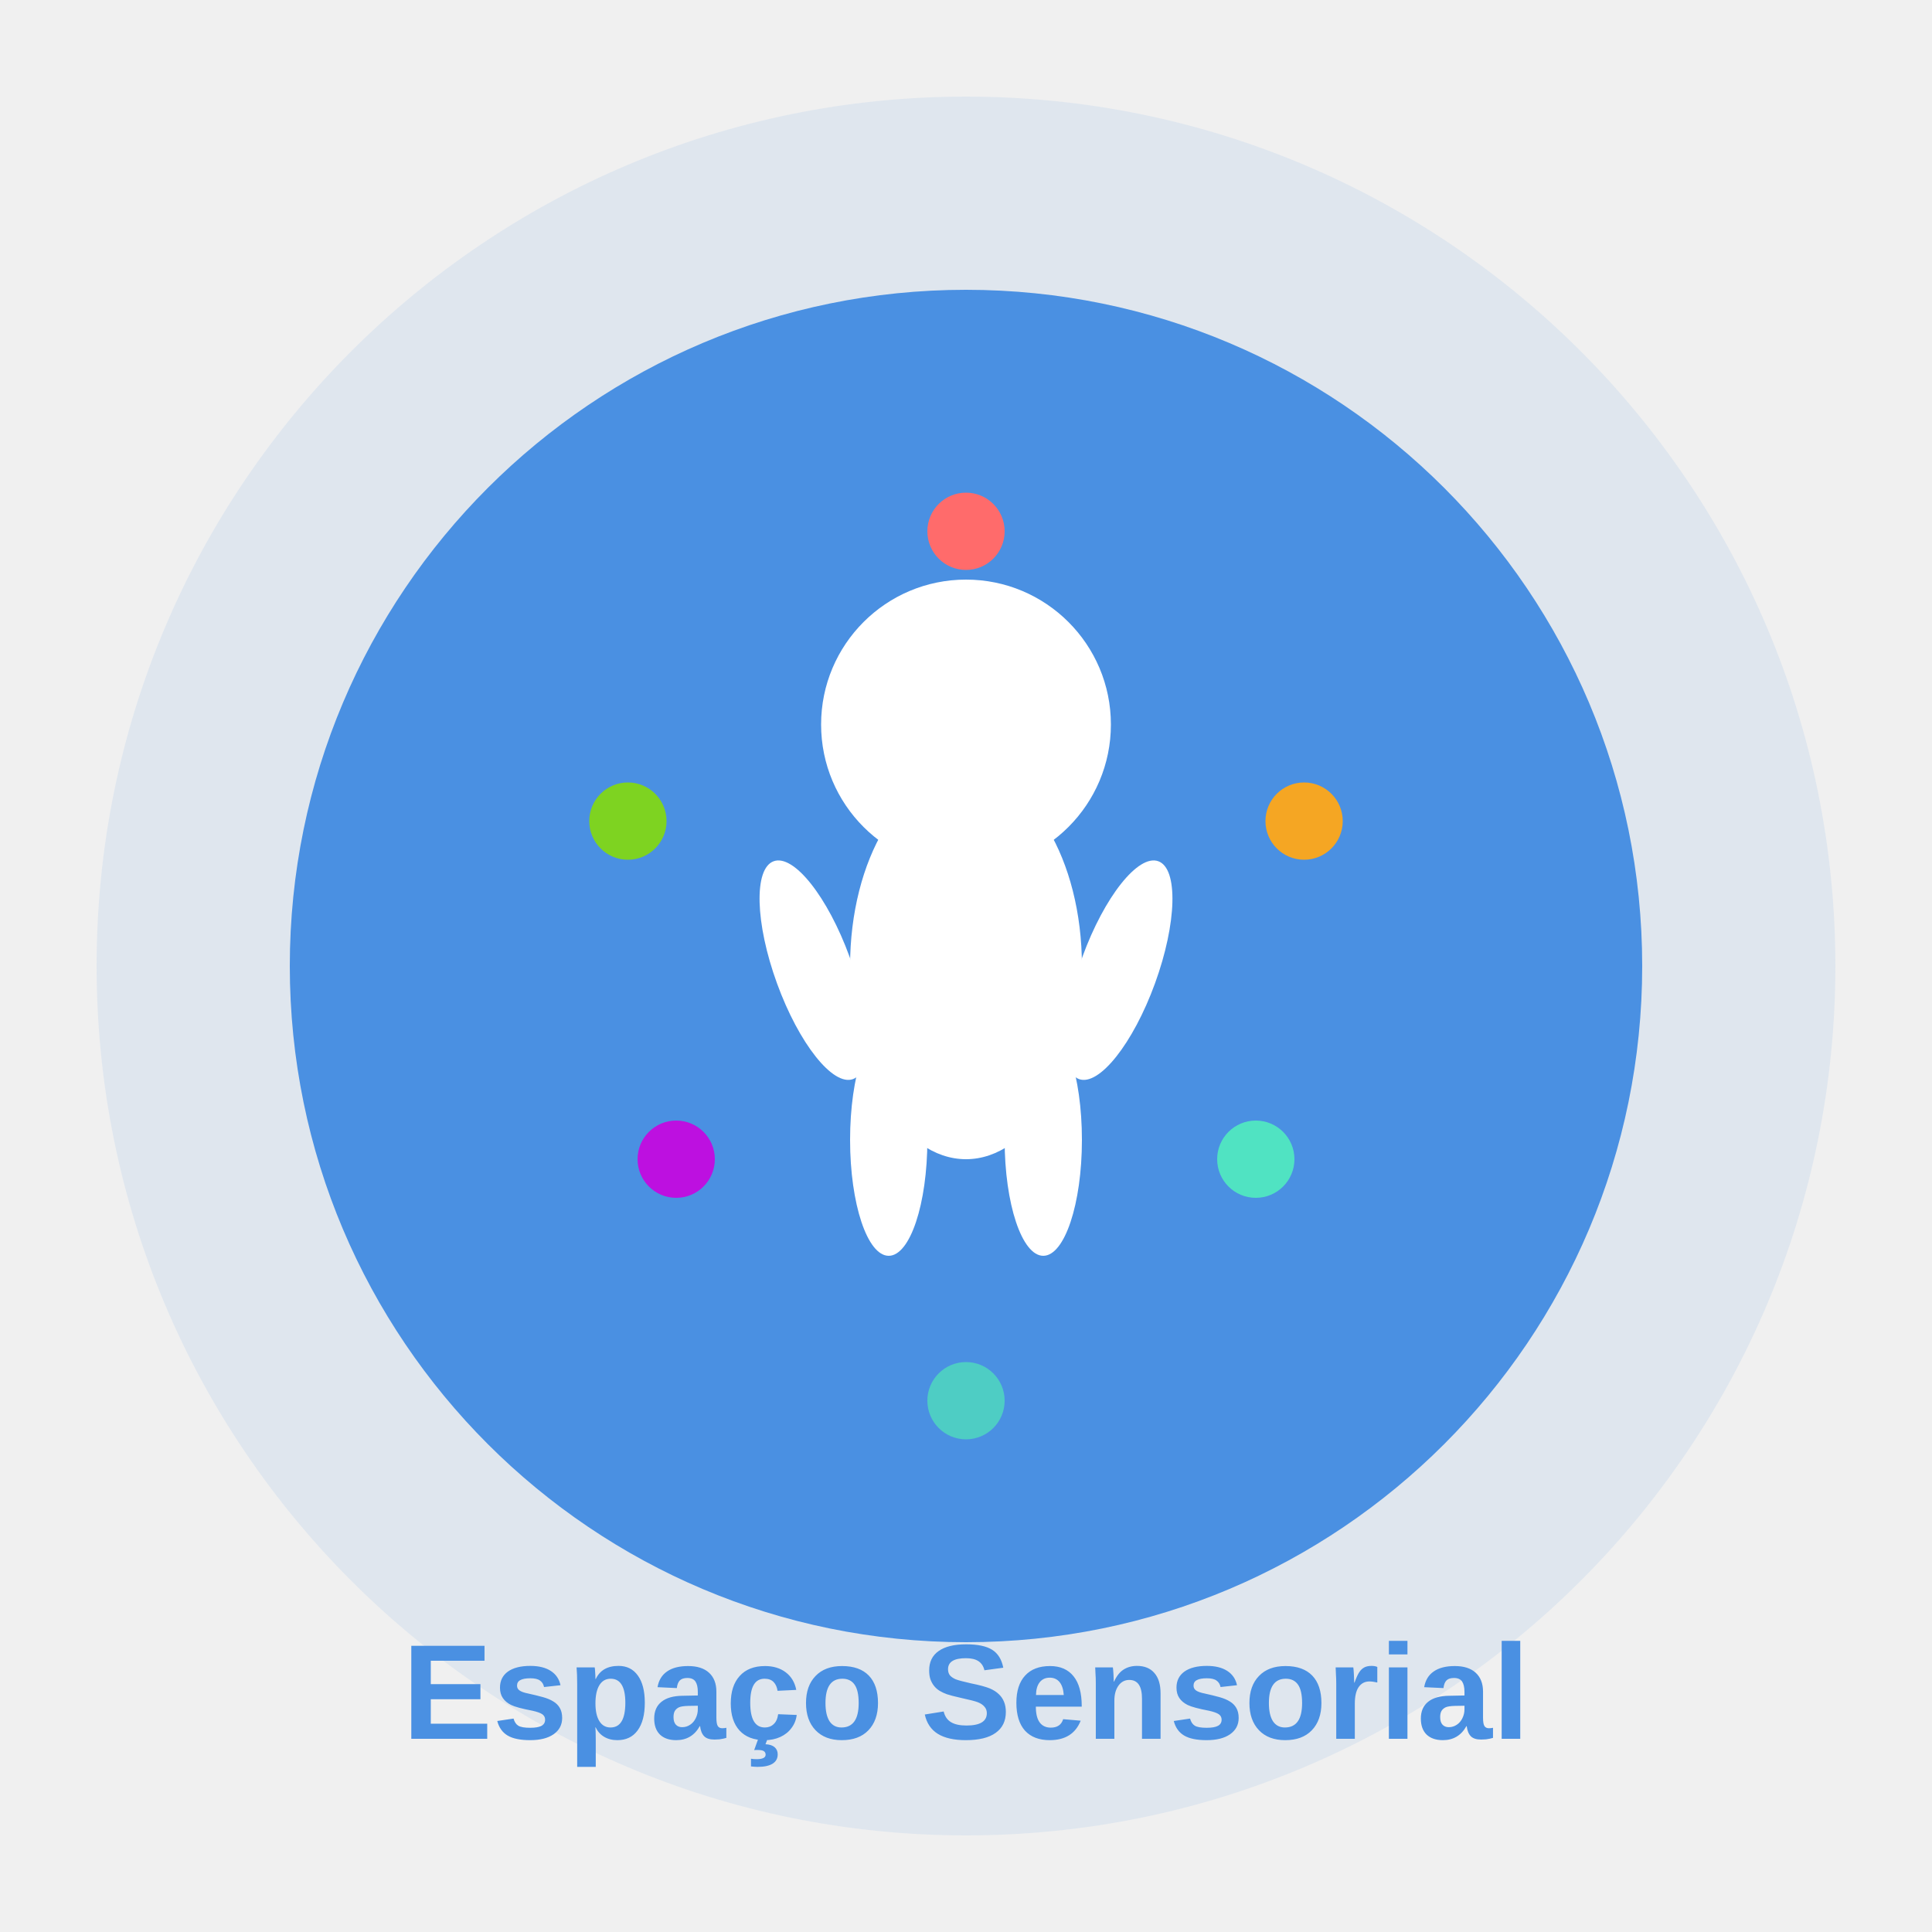
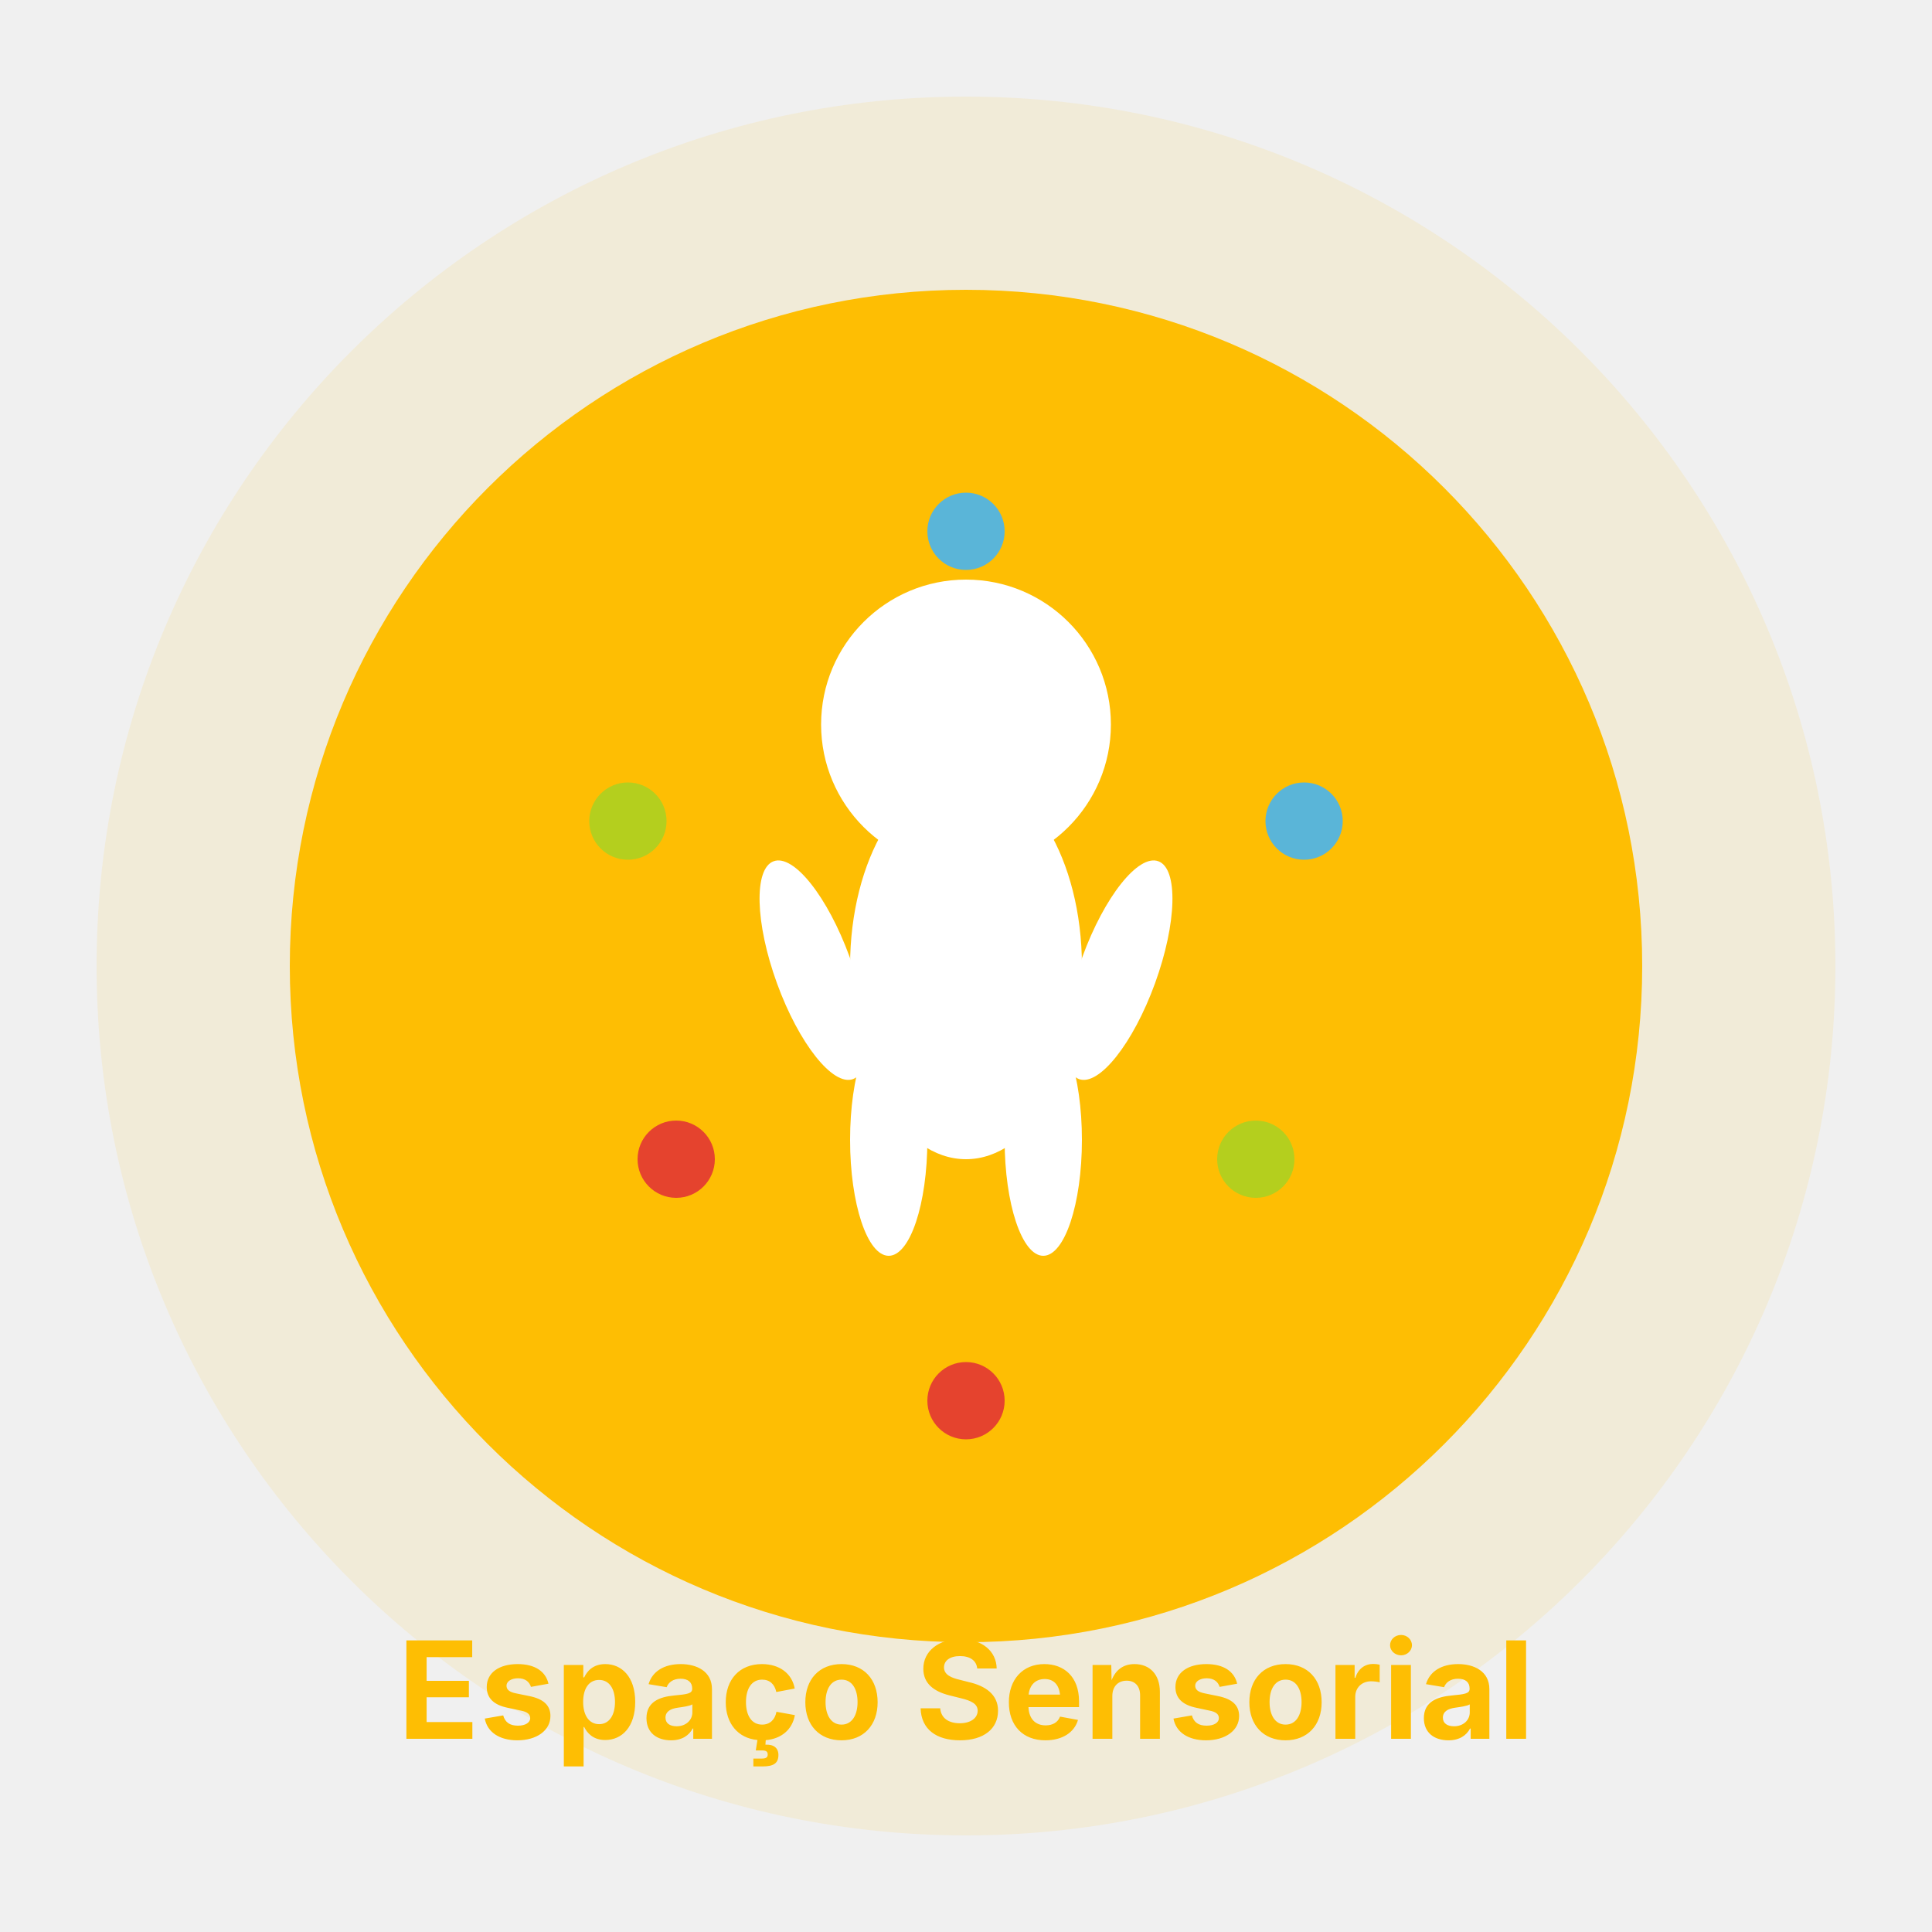
<svg xmlns="http://www.w3.org/2000/svg" viewBox="0 0 200 200" width="200" height="200">
-   <circle cx="100" cy="100" r="90" fill="#4a90e2" opacity="0.1" />
-   <circle cx="100" cy="100" r="70" fill="#4a90e2" />
+   <circle cx="100" cy="100" r="90" fill="#febe03" opacity="0.1" />
+   <circle cx="100" cy="100" r="70" fill="#febe03" />
  <g transform="translate(100, 100)">
    <circle cx="0" cy="-25" r="15" fill="#ffffff" />
    <ellipse cx="0" cy="0" rx="12" ry="20" fill="#ffffff" />
    <ellipse cx="-15" cy="-5" rx="4" ry="12" fill="#ffffff" transform="rotate(-20)" />
    <ellipse cx="15" cy="-5" rx="4" ry="12" fill="#ffffff" transform="rotate(20)" />
    <ellipse cx="-8" cy="18" rx="4" ry="12" fill="#ffffff" />
    <ellipse cx="8" cy="18" rx="4" ry="12" fill="#ffffff" />
-     <circle cx="-35" cy="-15" r="4" fill="#7ed321" />
-     <circle cx="35" cy="-15" r="4" fill="#f5a623" />
-     <circle cx="-30" cy="20" r="4" fill="#bd10e0" />
-     <circle cx="30" cy="20" r="4" fill="#50e3c2" />
-     <circle cx="0" cy="-45" r="4" fill="#ff6b6b" />
-     <circle cx="0" cy="45" r="4" fill="#4ecdc4" />
+     <circle cx="-35" cy="-15" r="4" fill="#b4cf1e" />
+     <circle cx="35" cy="-15" r="4" fill="#5ab5d8" />
+     <circle cx="-30" cy="20" r="4" fill="#e5432e" />
+     <circle cx="30" cy="20" r="4" fill="#b4cf1e" />
+     <circle cx="0" cy="-45" r="4" fill="#5ab5d8" />
+     <circle cx="0" cy="45" r="4" fill="#e5432e" />
  </g>
-   <text x="100" y="180" text-anchor="middle" font-family="Arial, sans-serif" font-size="14" font-weight="bold" fill="#4a90e2">
+   <text x="100" y="180" text-anchor="middle" font-family="Inter, sans-serif" font-size="14" font-weight="bold" fill="#febe03">
        Espaço Sensorial
    </text>
</svg>
